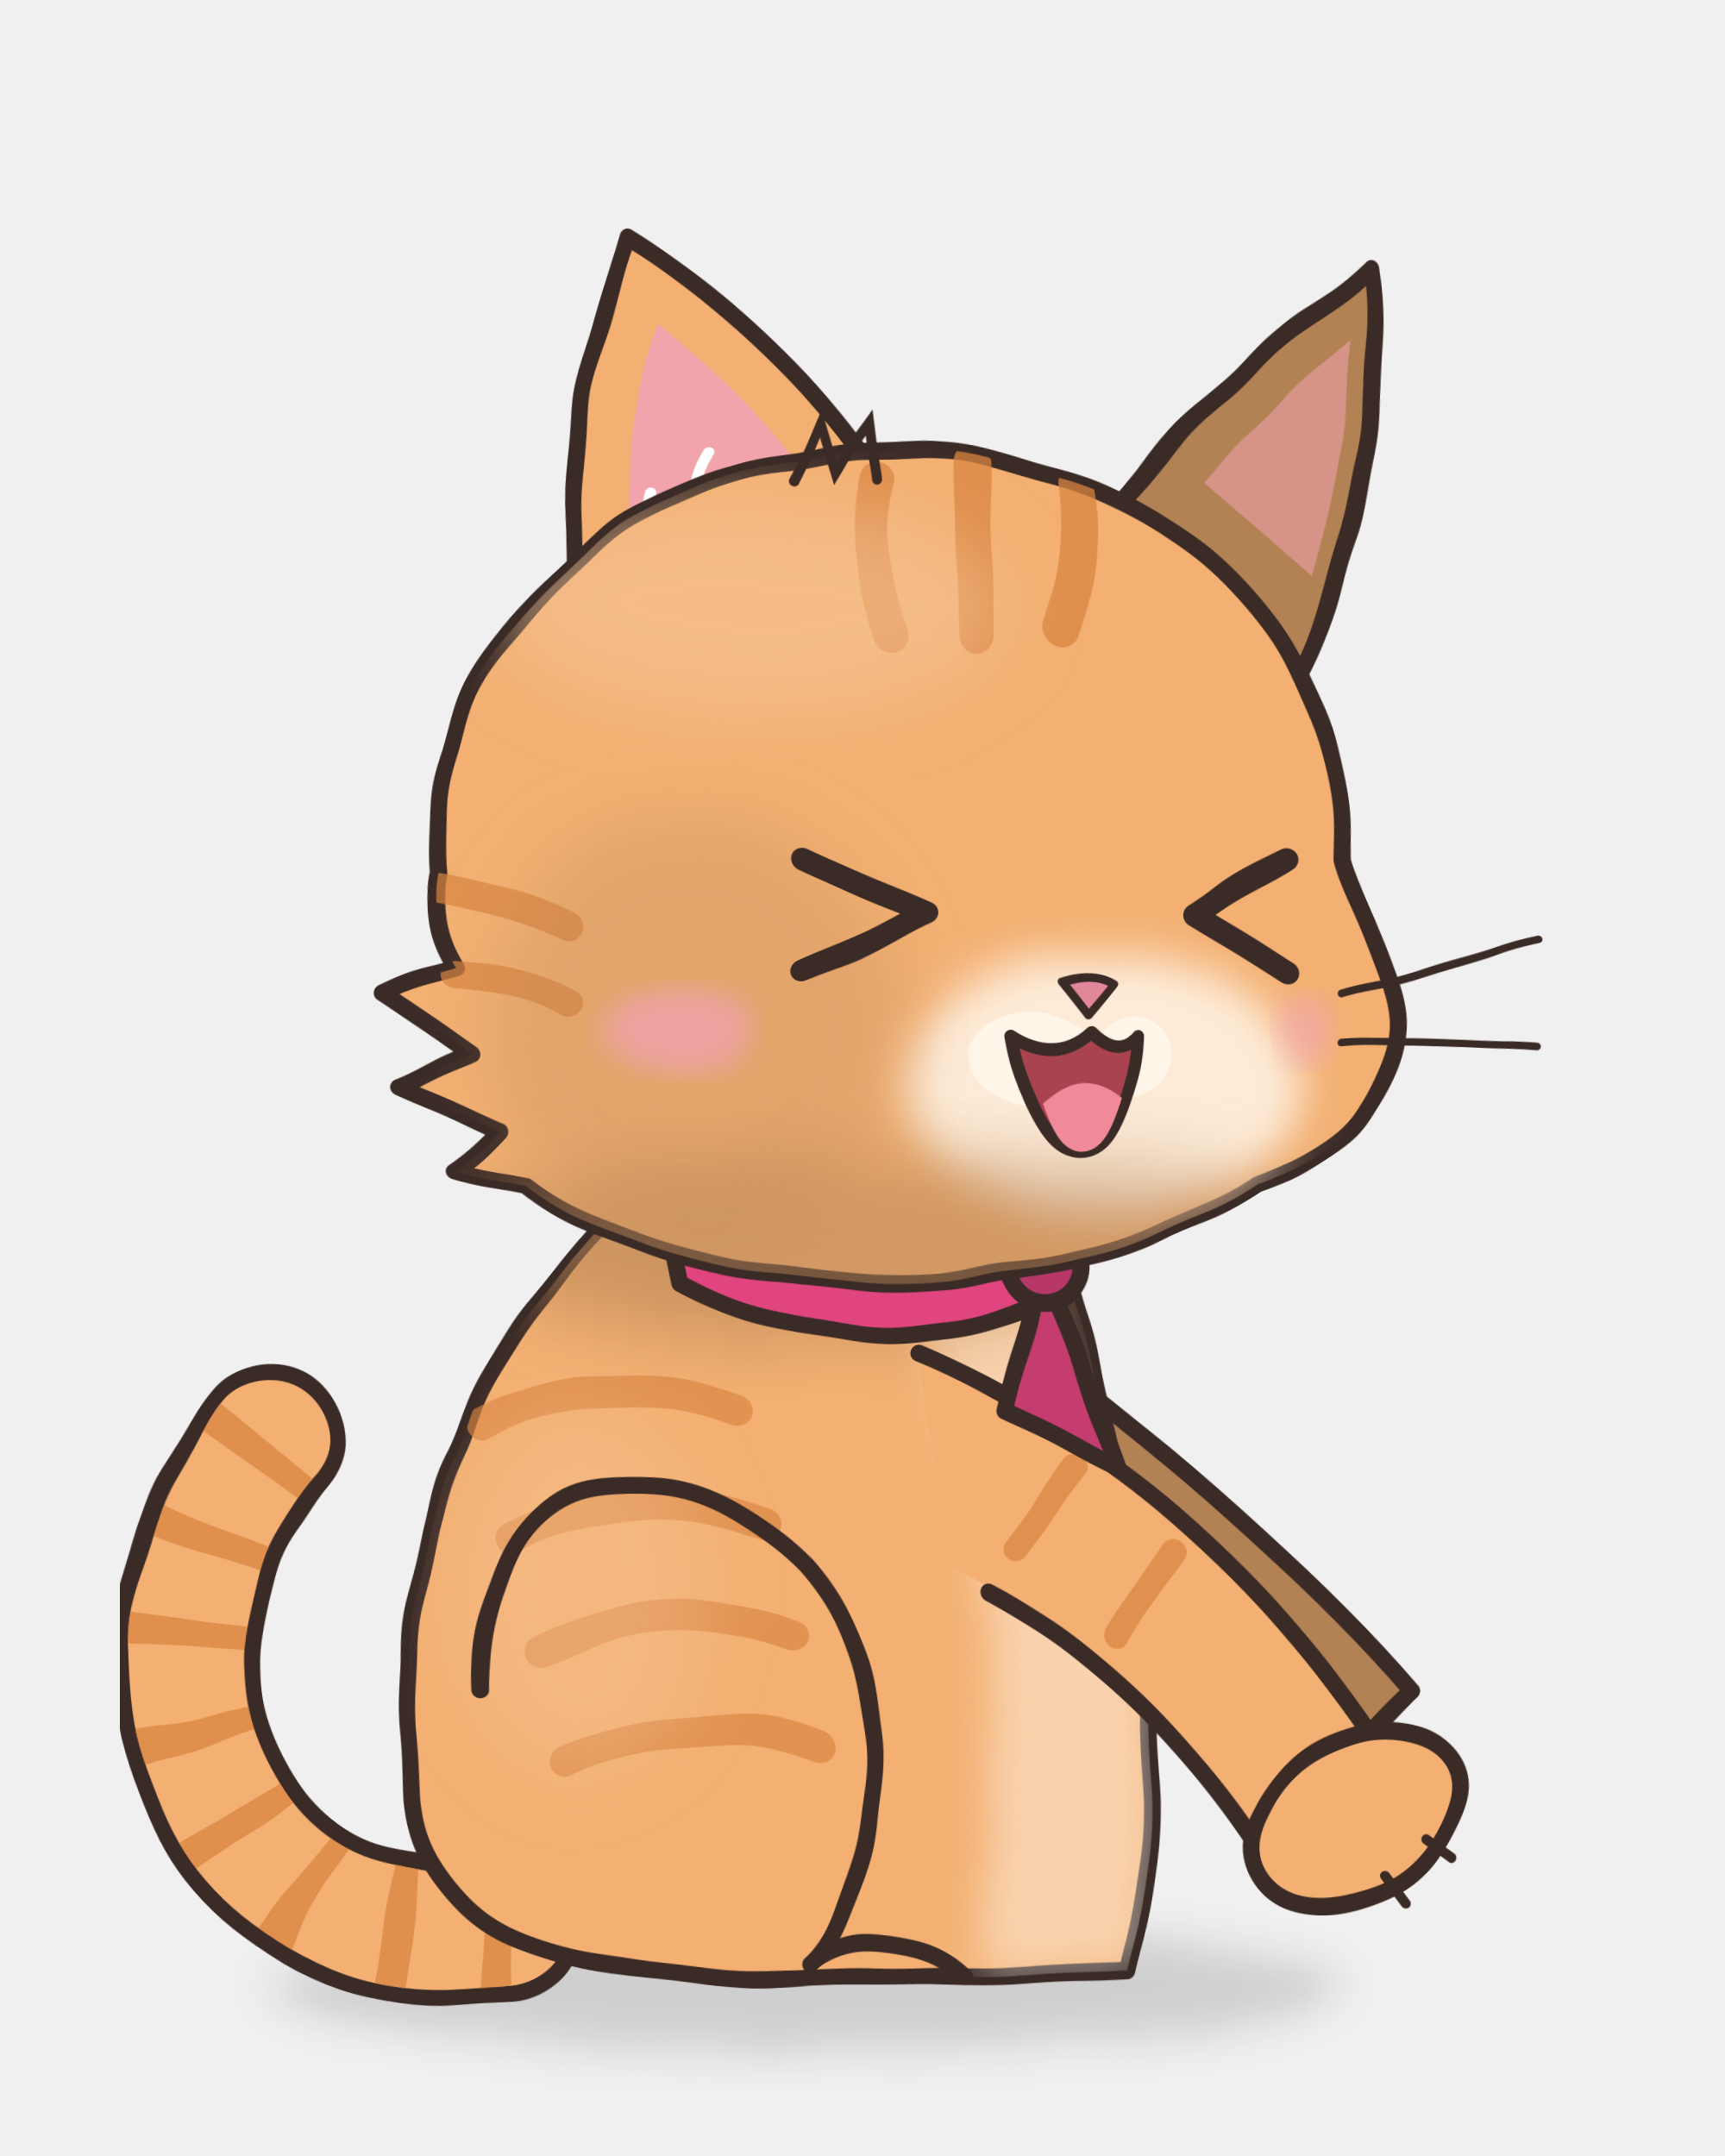
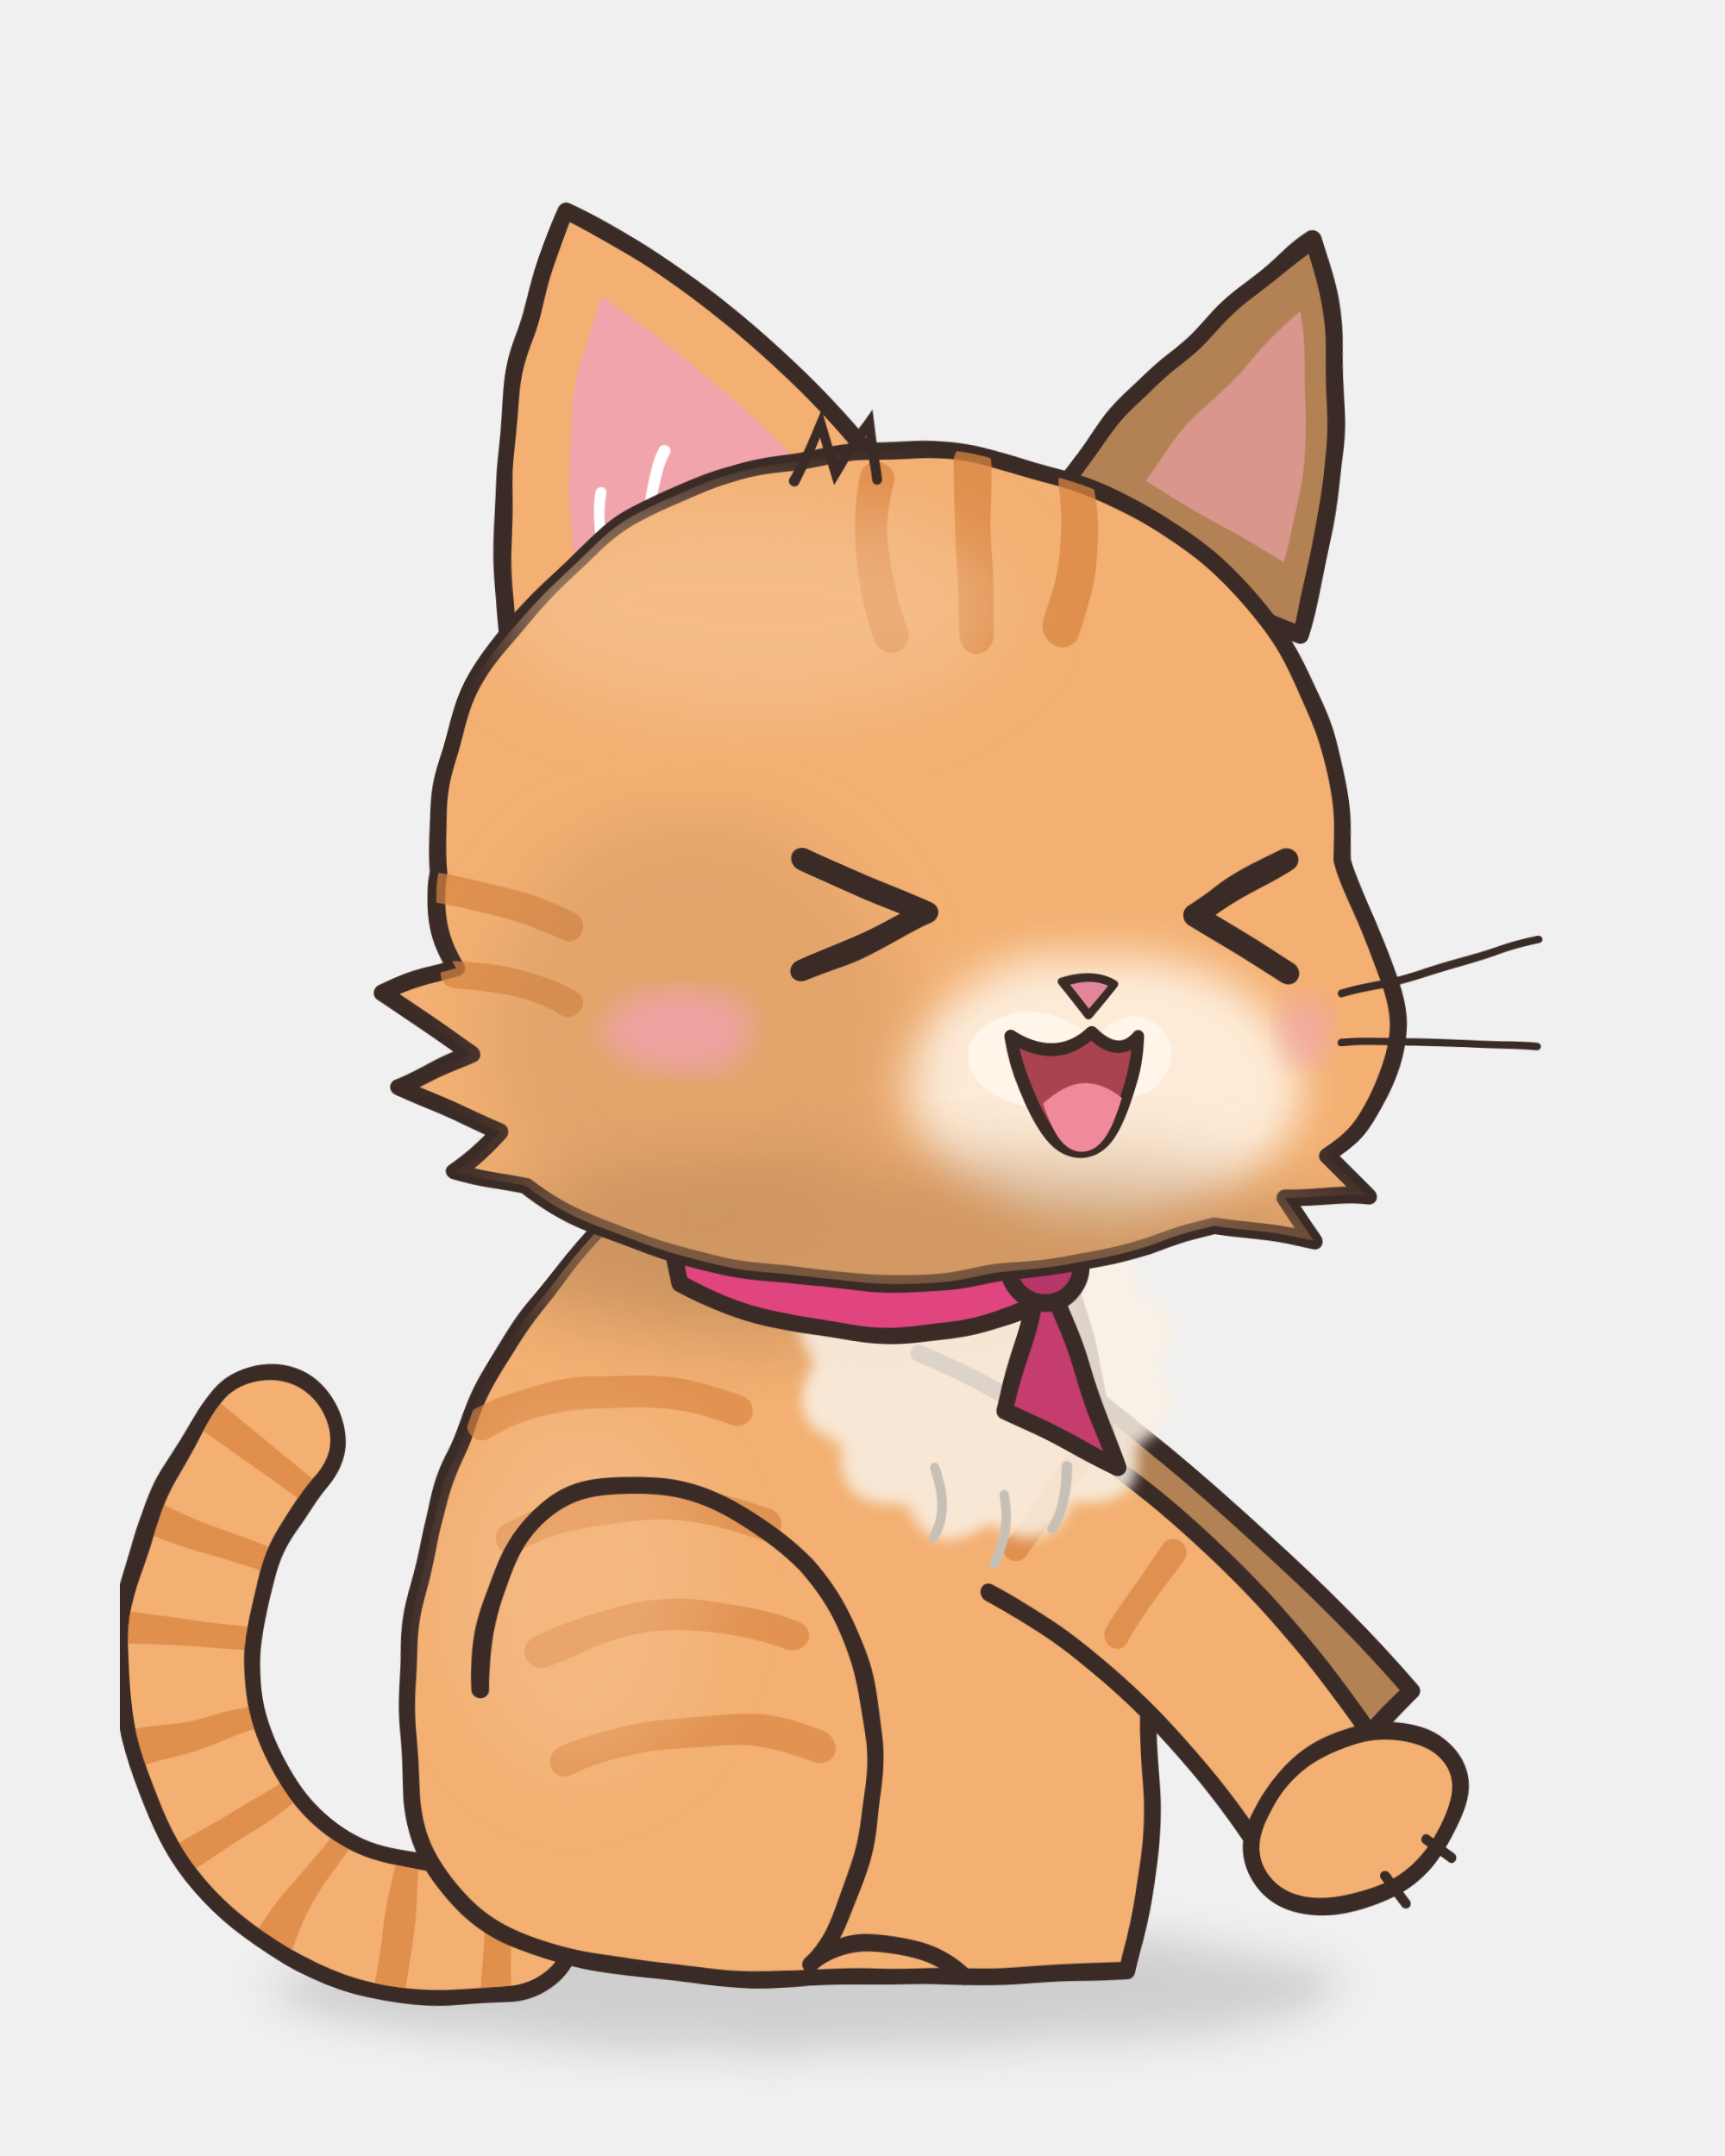
<svg xmlns="http://www.w3.org/2000/svg" viewBox="-104 -252 208 260">
  <defs>
    <filter id="ink" x="-5%" y="-5%" width="110%" height="110%">
      <feTurbulence type="fractalNoise" baseFrequency=".05" numOctaves="2" seed="3" result="n" />
      <feDisplacementMap in="SourceGraphic" in2="n" scale="2.2" />
    </filter>
    <filter id="pencil">
      <feTurbulence type="fractalNoise" baseFrequency="1.1 .35" numOctaves="2" seed="5" />
      <feColorMatrix values="0 0 0 0 .25  0 0 0 0 .2  0 0 0 0 .18  0 0 0 .22 -.02" />
      <feComposite in2="SourceGraphic" operator="in" />
    </filter>
    <filter id="blur1">
      <feGaussianBlur stdDeviation="1" />
    </filter>
    <filter id="blur2">
      <feGaussianBlur stdDeviation="2" />
    </filter>
    <filter id="blur3" x="-30%" y="-30%" width="160%" height="160%">
      <feGaussianBlur stdDeviation="3" />
    </filter>
    <filter id="blur4" x="-30%" y="-30%" width="160%" height="160%">
      <feGaussianBlur stdDeviation="5" />
    </filter>
  </defs>
  <g transform="translate(0 -150) scale(.85) translate(-120 -94)">
    <defs>
      <clipPath id="hslightorangeexcited">
-         <path d="M60 98 C58 60 90 38 124 38 C160 38 188 60 188 96 C190 104 196 112 196 120 C196 130 188 138 176 142 C164 150 144 156 124 156 C102 156 82 150 72 142 L62 140 L68 134 L54 128 L64 123 L52 115 L62 111 C59 106 59 102 60 98 Z" />
+         <path d="M60 98 C58 60 90 38 124 38 C160 38 188 60 188 96 C190 104 196 112 196 120 C196 128 192 134 186 138 L192 144 L180 144 L184 150 L170 148 C164 150 144 156 124 156 C102 156 82 150 72 142 L62 140 L68 134 L54 128 L64 123 L52 115 L62 111 C59 106 59 102 60 98 Z" />
      </clipPath>
      <clipPath id="bslightorangeexcited">
        <path d="M100 138 C68 150 52 194 56 228 C58 250 80 256 112 254 L158 254 C164 232 160 196 150 158 Z" />
      </clipPath>
    </defs>
    <g filter="url(#ink)">
      <ellipse cx="112" cy="256" rx="76" ry="9" fill="#000" opacity=".14" filter="url(#blur3)" />
      <path d="M70 248 C22 252 14 204 36 178" stroke="#3b2b27" stroke-width="21" fill="none" stroke-linecap="round" />
      <path d="M70 248 C22 252 14 204 36 178" stroke="#f3b072" stroke-width="16.5" fill="none" stroke-linecap="round" />
      <path d="M70 248 C22 252 14 204 36 178" stroke="#d98440" stroke-width="16.5" fill="none" stroke-dasharray="4 10" opacity=".75" />
      <path d="M150 170 C168 184 186 200 198 214 L186 226 C174 214 158 200 146 192 Z" stroke="#3b2b27" stroke-width="2.4" stroke-linejoin="round" stroke-linecap="round" fill="#b38254" />
      <path d="M100 138 C68 150 52 194 56 228 C58 250 80 256 112 254 L158 254 C164 232 160 196 150 158 Z" stroke="#3b2b27" stroke-width="2.4" stroke-linejoin="round" stroke-linecap="round" fill="#f3b072" />
      <g clip-path="url(#bslightorangeexcited)">
-         <path d="M126 140 C150 150 166 200 160 254 L136 254 C142 210 136 170 120 146Z" fill="#fff6ea" opacity=".5" filter="url(#blur3)" />
        <path d="M66 176 q18 -8 36 -2" stroke="#d98440" stroke-width="4.5" fill="none" stroke-linecap="round" opacity=".65" />
        <path d="M70 192 q18 -8 36 -2" stroke="#d98440" stroke-width="4.5" fill="none" stroke-linecap="round" opacity=".65" />
        <path d="M74 208 q18 -8 36 -2" stroke="#d98440" stroke-width="4.5" fill="none" stroke-linecap="round" opacity=".65" />
        <path d="M78 224 q18 -8 36 -2" stroke="#d98440" stroke-width="4.5" fill="none" stroke-linecap="round" opacity=".65" />
        <ellipse cx="110" cy="150" rx="44" ry="14" fill="#b38254" opacity=".6" filter="url(#blur4)" />
        <ellipse cx="80" cy="200" rx="18" ry="26" fill="#f6c699" opacity=".35" filter="url(#blur4)" />
      </g>
      <path d="M66 214 C64 182 92 176 112 196 C126 212 124 240 112 252" fill="none" stroke="#3b2b27" stroke-width="2.4" stroke-linejoin="round" stroke-linecap="round" />
      <path d="M112 252 C116 248 128 248 134 254" fill="none" stroke="#3b2b27" stroke-width="2.4" stroke-linejoin="round" stroke-linecap="round" />
      <path d="M128 166 C152 176 176 196 192 220 L176 236 C164 218 148 204 132 196 Z" fill="#f3b072" />
      <path d="M128 166 C152 176 176 196 192 220" fill="none" stroke="#3b2b27" stroke-width="2.4" stroke-linejoin="round" stroke-linecap="round" />
      <path d="M176 236 C164 218 150 206 138 200" fill="none" stroke="#3b2b27" stroke-width="2.4" stroke-linejoin="round" stroke-linecap="round" />
      <path d="M150 182 l-8 12 M164 194 l-8 12" stroke="#d98440" stroke-width="3.5" stroke-linecap="round" opacity=".7" />
      <ellipse cx="190" cy="232" rx="16" ry="11" stroke="#3b2b27" stroke-width="2.4" stroke-linejoin="round" stroke-linecap="round" fill="#f3b072" transform="rotate(-30 190 232)" />
      <path d="M194 240 l3 4 M200 235 l4 3" stroke="#3b2b27" stroke-width="1.4" fill="none" stroke-linecap="round" />
+       <path d="M162.0 168.0 Q167.9 175.5 158.8 179.0 Q159.9 188.5 150.0 187.1 Q146.0 196.0 138.0 190.0 Q130.0 196.0 126.0 187.1 Q116.1 188.5 117.2 179.0 Q108.1 175.5 114.0 168.0 Q108.1 160.5 117.2 157.0 Q116.1 147.5 126.0 148.9 Q130.0 140.0 138.0 146.0 Q146.0 140.0 150.0 148.9 Q159.9 147.5 158.8 157.0 Q167.9 160.5 162.0 168.0Z" fill="#f9f1e5" opacity="0.85" filter="url(#blur1)" />
+       <path d="M130 182 q2 6 0 10 M140 186 q1 6 -1 10 M149 182 q0 6 -2 9" stroke="#c7c0b7" stroke-width="1.4" fill="none" stroke-linecap="round" />
      <path d="M92 144 Q122 160 150 148 L148 158 Q120 170 94 156 Z" stroke="#3b2b27" stroke-width="2.4" stroke-linejoin="round" stroke-linecap="round" fill="#e0457f" />
      <path d="M146 154 L156 182 L140 174 Z" stroke="#3b2b27" stroke-width="2.4" stroke-linejoin="round" stroke-linecap="round" fill="#c53c6f" />
      <circle cx="146" cy="154" r="5" stroke="#3b2b27" stroke-width="2.4" stroke-linejoin="round" stroke-linecap="round" fill="#b73868" />
-       <path d="M154 48 C166 34 180 20 192 12 C194 32 190 52 182 70 Z" stroke="#3b2b27" stroke-width="2.4" stroke-linejoin="round" stroke-linecap="round" fill="#b38254" />
-       <path d="M168 42 C176 34 184 27 189 22 C189 34 187 46 184 56 Z" fill="#f2a3b3" opacity=".55" />
-       <path d="M80 72 C77 50 79 28 87 8 C103 18 117 32 126 48 Z" stroke="#3b2b27" stroke-width="2.4" stroke-linejoin="round" stroke-linecap="round" fill="#f3b072" />
-       <path d="M88 62 C86 46 87 32 91 20 C101 28 109 36 116 48 Z" fill="#f2a3b3" opacity=".9" />
-       <path d="M96 54 q-1 -10 2 -16 M102 56 q0 -9 4 -13 M91 56 q-2 -8 -1 -12" stroke="#fff" stroke-width="1.6" fill="none" stroke-linecap="round" />
-       <path d="M60 98 C58 60 90 38 124 38 C160 38 188 60 188 96 C190 104 196 112 196 120 C196 130 188 138 176 142 C164 150 144 156 124 156 C102 156 82 150 72 142 L62 140 L68 134 L54 128 L64 123 L52 115 L62 111 C59 106 59 102 60 98 Z" stroke="#3b2b27" stroke-width="2.4" stroke-linejoin="round" stroke-linecap="round" fill="#f3b072" />
+       <path d="M144 48 C156 32 170 18 184 8 C189 26 188 46 182 64 Z" stroke="#3b2b27" stroke-width="2.4" stroke-linejoin="round" stroke-linecap="round" fill="#b38254" />
+       <path d="M160 42 C168 32 176 24 182 18 C184 32 183 44 180 54 Z" fill="#f2a3b3" opacity=".6" />
+       <path d="M72 78 C66 54 68 28 78 4 C98 14 116 30 128 48 Z" stroke="#3b2b27" stroke-width="2.4" stroke-linejoin="round" stroke-linecap="round" fill="#f3b072" />
+       <path d="M80 66 C77 48 78 30 83 16 C97 26 109 36 118 48 Z" fill="#f2a3b3" opacity=".9" />
+       <path d="M90 56 q-1 -12 2 -18 M97 58 q0 -10 4 -15 M84 58 q-2 -9 -1 -14" stroke="#fff" stroke-width="1.6" fill="none" stroke-linecap="round" />
+       <path d="M60 98 C58 60 90 38 124 38 C160 38 188 60 188 96 C190 104 196 112 196 120 C196 128 192 134 186 138 L192 144 L180 144 L184 150 L170 148 C164 150 144 156 124 156 C102 156 82 150 72 142 L62 140 L68 134 L54 128 L64 123 L52 115 L62 111 C59 106 59 102 60 98 Z" stroke="#3b2b27" stroke-width="2.4" stroke-linejoin="round" stroke-linecap="round" fill="#f3b072" />
      <g clip-path="url(#hslightorangeexcited)">
        <path d="M122 42 q-2 10 2 22 M136 40 v24 M150 42 q2 10 -2 21" stroke="#d98440" stroke-width="5" fill="none" stroke-linecap="round" opacity=".75" />
        <path d="M60 100 q10 1 18 5 M62 112 q10 0 16 4" stroke="#d98440" stroke-width="4" fill="none" stroke-linecap="round" opacity=".7" />
        <ellipse cx="154.031" cy="128" rx="28" ry="19" fill="#fff6ea" opacity=".85" filter="url(#blur3)" />
        <ellipse cx="104" cy="60" rx="36" ry="15" fill="#f6c699" opacity=".55" filter="url(#blur4)" />
        <ellipse cx="96" cy="120" rx="30" ry="30" fill="#b38254" opacity=".25" filter="url(#blur4)" />
        <ellipse cx="124" cy="152" rx="70" ry="14" fill="#b38254" opacity=".5" filter="url(#blur4)" />
      </g>
      <path d="M110 42 l4 -8 l2 7 l5 -7 l1 8" stroke="#3b2b27" stroke-width="1.4" fill="none" stroke-linecap="round" />
      <path d="M111.65 96 L129.65 104 L111.65 112" stroke="#3b2b27" fill="none" stroke-linecap="round" stroke-linejoin="round" stroke-width="3.2" />
      <path d="M180.251 96 L167.224 104 L180.251 112" stroke="#3b2b27" fill="none" stroke-linecap="round" stroke-linejoin="round" stroke-width="3.2" />
      <ellipse cx="93.954" cy="120" rx="11" ry="6" fill="#f2a3b3" opacity=".75" filter="url(#blur2)" />
      <ellipse cx="182.868" cy="120" rx="4" ry="5" fill="#f2a3b3" opacity=".6" filter="url(#blur2)" />
      <ellipse cx="144.031" cy="124" rx="9" ry="6.5" fill="#fff6ea" opacity=".9" />
      <ellipse cx="158.031" cy="124" rx="6" ry="6" fill="#fff6ea" opacity=".9" />
      <path d="M148.031 113 Q152.031 111 155.031 113 L151.531 117.5 Z" fill="#e2879a" stroke="#3b2b27" stroke-width="1.2" stroke-linejoin="round" />
      <path d="M141.031 121 Q147.031 125 152.031 120 Q156.031 124 159.031 121 Q158.031 137 151.031 137 Q144.031 137 141.031 121 Z" fill="#a8434f" stroke="#3b2b27" stroke-width="1.8" stroke-linejoin="round" />
      <path d="M145.031 130 Q151.031 125 157.031 130 Q155.031 137 151.031 137 Q147.031 137 145.031 130 Z" fill="#f08a9a" />
      <path d="M188 115 q14 -3.2 28 -7.6" stroke="#3b2b27" stroke-width="1.1" fill="none" stroke-linecap="round" />
      <path d="M188 122 q14 -0.4 28 0.8" stroke="#3b2b27" stroke-width="1.1" fill="none" stroke-linecap="round" />
      <g transform="translate(6 0)" />
    </g>
  </g>
</svg>
